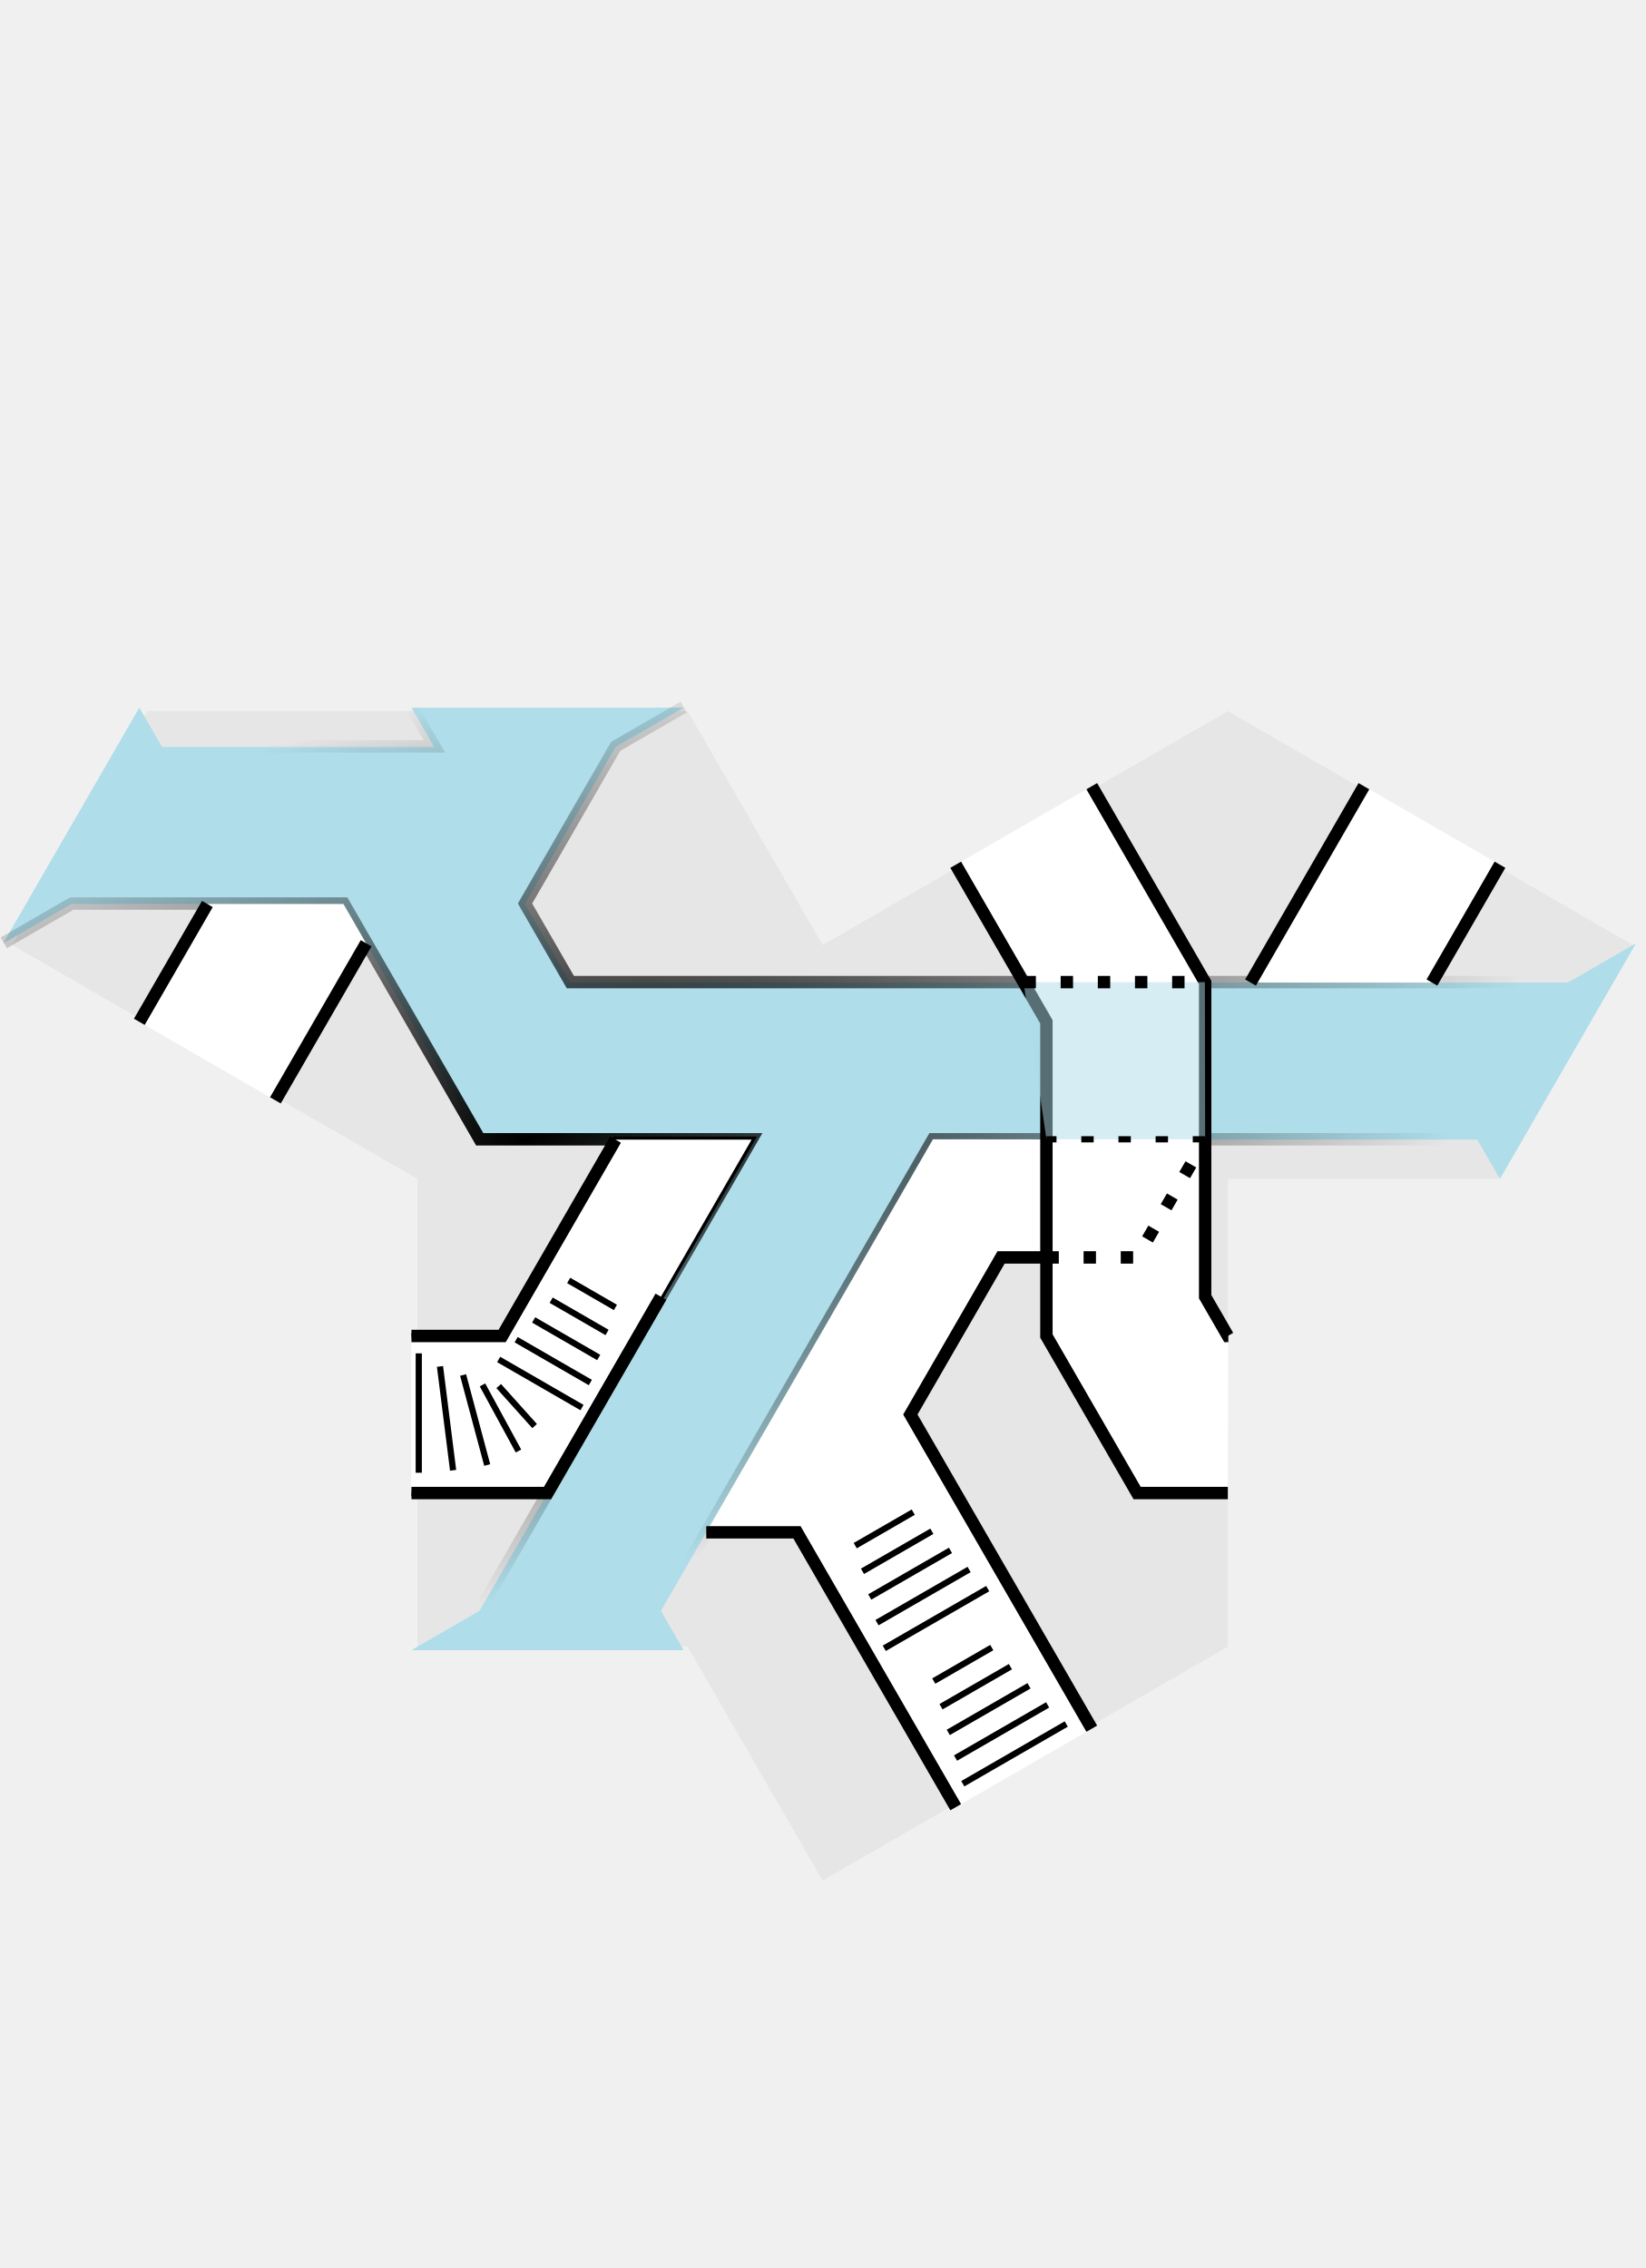
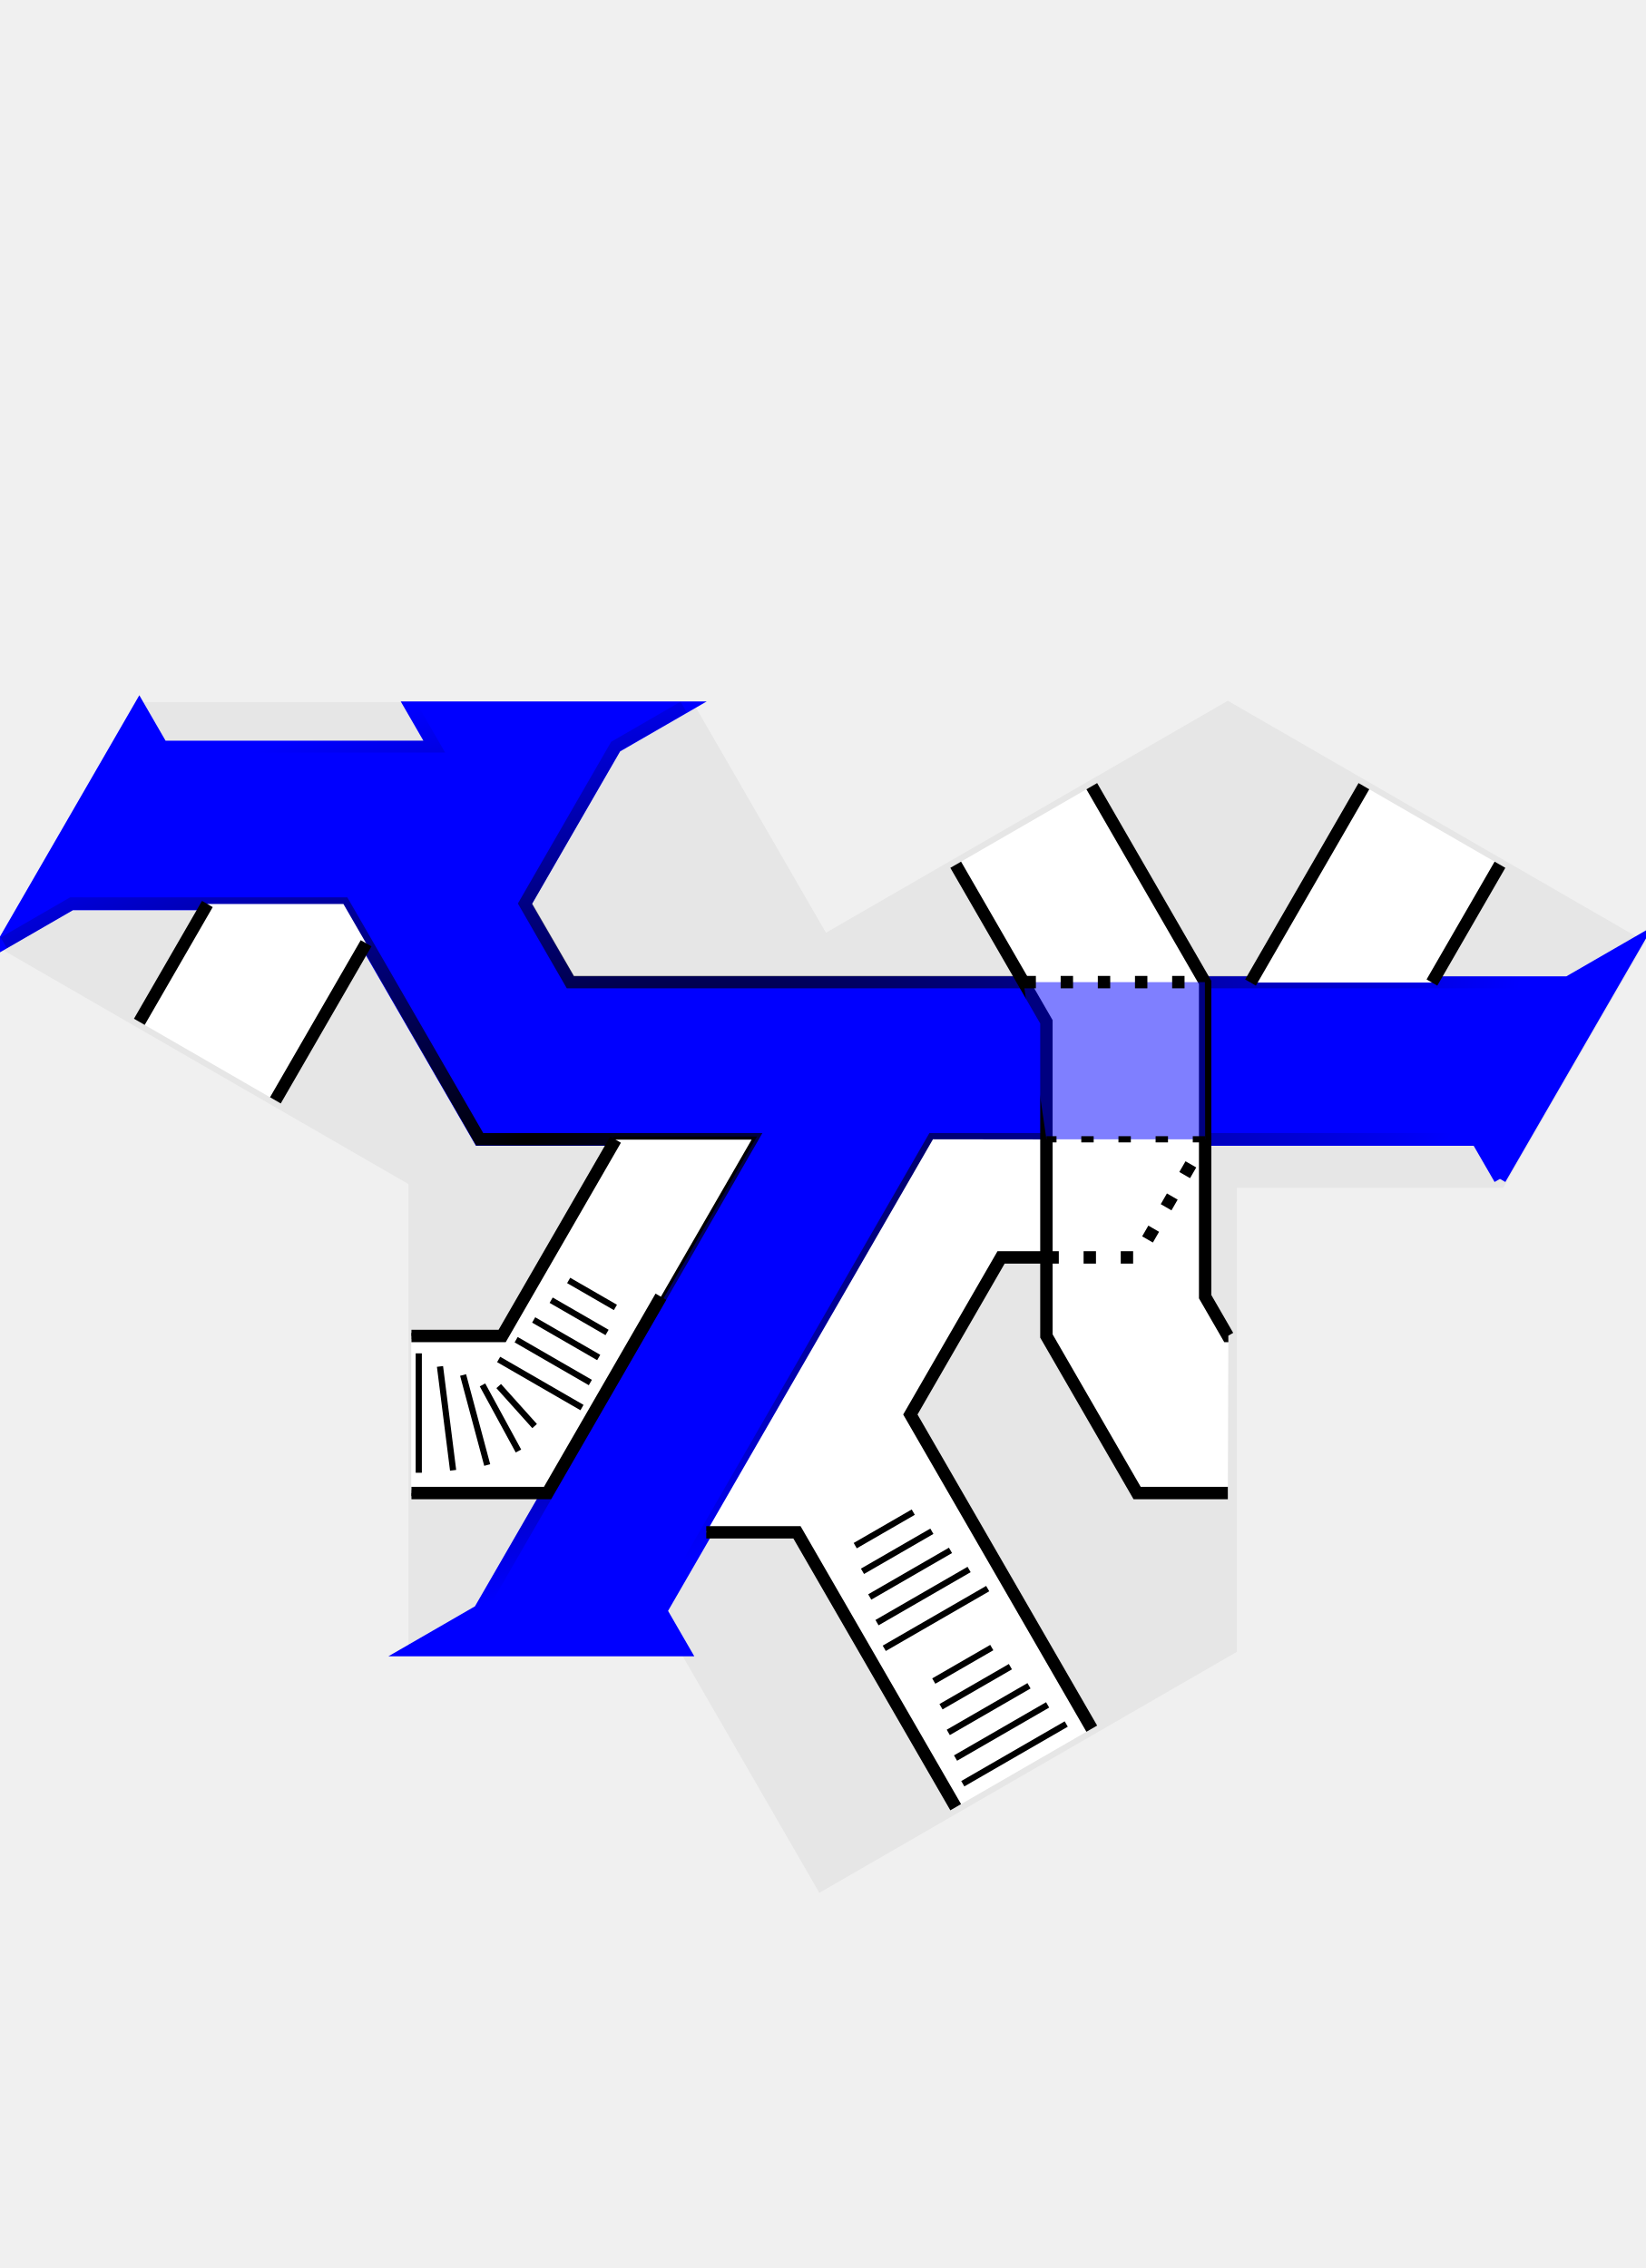
<svg xmlns="http://www.w3.org/2000/svg" xmlns:xlink="http://www.w3.org/1999/xlink" width="132.825mm" height="183.132mm" viewBox="-46.366 -53.116 182.732 96.257" version="1.1" id="svg5">
  <defs id="defs2">
    <linearGradient id="linearGradient935">
      <stop style="stop-color:#000000;stop-opacity:1;" offset="0" id="stop931" />
      <stop style="stop-color:#000000;stop-opacity:0;" offset="1" id="stop933" />
    </linearGradient>
    <radialGradient xlink:href="#linearGradient935" id="radialGradient937" cx="54.456" cy="2.869" fx="54.456" fy="2.869" r="52.977" gradientTransform="matrix(0.9117069,0.213867,-0.487994,2.080302,60.03804,30.46122)" gradientUnits="userSpaceOnUse" />
  </defs>
  <g id="layer1" transform="translate(-24.41474,76.56603)">
    <g id="g1594">
      <g id="g443" transform="matrix(0,-1,-1,0,84.41476,27.35703)">
-         <path style="opacity:1;fill:#e6e6e6;stroke:none;stroke-width:2;stroke-opacity:1;stop-color:#000000" d="M 103.923,60 129.904,105 155.885,90 V 30 l -25.981,-15 25.981,-45 -25.981,-45 -25.981,15 V -30 H 51.962 L 25.981,15 51.962,30 v 30 z" id="border" />
+         <path style="opacity:1;fill:#e6e6e6;stroke:#e6e6e6;stroke-width:2;stroke-opacity:1;stop-color:#000000" d="M 103.923,60 129.904,105 155.885,90 V 30 l -25.981,-15 25.981,-45 -25.981,-45 -25.981,15 V -30 H 51.962 L 25.981,15 51.962,30 v 30 z" id="border" />
        <g id="dungeon">
+           <path id="path13898" style="fill:#0000ff;fill-opacity:1;stroke:#0000ff;stroke-width:1.376;stop-color:#000000" d="m 103.924,-60.223 4.362,2.519 V 2.742 L 55.938,32.965 51.576,30.446 v 30.223 l 4.362,-7.556 52.348,-30.223 v 30.223 l 26.174,15.111 v 30.223 l -4.362,7.556 26.174,-15.111 -4.362,-2.519 V 58.15 l 4.362,2.519 V 30.446 l -4.362,7.556 -17.449,10.074 -8.725,-5.037 V -67.779 l 4.362,-7.556 -26.174,15.111" />
          <path id="path2230" style="fill:none;stroke:#000000;stroke-width:3.78;stop-color:#000000" d="M 167.058 335.809 L 167.059 335.81 " transform="matrix(0,-0.3639978,-0.3639978,0,234.8816,106.366)" />
-           <path id="path13898" style="fill:#afdde9;fill-opacity:1;stroke:none;stroke-width:1.376;stop-color:#000000" d="m 103.924,-60.223 4.362,2.519 V 2.742 L 55.938,32.965 51.576,30.446 v 30.223 l 4.362,-7.556 52.348,-30.223 v 30.223 l 26.174,15.111 v 30.223 l -4.362,7.556 26.174,-15.111 -4.362,-2.519 V 58.15 l 4.362,2.519 V 30.446 l -4.362,7.556 -17.449,10.074 -8.725,-5.037 V -67.779 l 4.362,-7.556 -26.174,15.111" />
          <path id="path2106" style="fill:none;stroke:url(#radialGradient937);stroke-width:1.376;stop-color:#000000;fill-opacity:1" d="m 103.957,-60.175 4.365,2.517 V 2.75 L 55.941,32.953 51.576,30.436 m 0,30.204 4.365,-7.551 52.381,-30.204 v 30.204 l 26.191,15.102 v 30.204 l -4.365,7.551 m 26.191,-15.102 -4.365,-2.517 V 58.123 l 4.365,2.517 m 0,-30.204 -4.365,7.551 -17.46,10.068 -8.73,-5.034 V -67.726 l 4.365,-7.551" />
          <path id="path8780" style="fill:#ffffff;stroke:none;stroke-width:1.376;stop-color:#000000" d="m 34.127,0.223 30.536,17.63 2e-5,10.074 43.66,-25.178 -0.037,-30.231 -13.087,7.556 V -4.814 L 77.75,5.26 42.851,-14.889" />
          <path id="path3237" style="fill:none;stroke:#000000;stroke-width:1.376;stop-color:#000000" d="M 34.127,0.223 64.663,17.853 V 27.927 M 42.851,-14.889 77.75,5.26 95.199,-4.814 V -19.926 l 13.087,-7.556" />
          <path id="path3245" style="fill:#ffffff;stroke:none;stroke-width:1.376;stop-color:#000000" d="m 69.025,-30 v 10.074 l 17.449,10.074 H 121.373 L 138.822,0.223 147.547,-14.889 125.735,-27.481 H 108.286 90.837 l -4.362,-2.519 v 0 -0.057" />
          <path id="path8372" style="fill:none;stroke:#000000;stroke-width:1.376;stop-color:#000000" d="M 138.822,0.223 121.373,-9.851 H 86.474 L 69.025,-19.926 V -30 M 147.547,-14.889 125.735,-27.481 H 108.286 90.837 l -4.362,-2.519 v 0 -0.057" />
-           <path id="path9455" style="fill:#afdde9;fill-opacity:0.5;stroke:none;stroke-width:3.78;stroke-miterlimit:4;stroke-dasharray:3.78, 7.559;stroke-dashoffset:0;stop-color:#000000" transform="matrix(0,-0.3639978,-0.3639978,0,234.8816,106.366)" d="m 312.287,299.724 h 55.351 l 0.077,47.968 h -48.434" />
+           <path id="path9455" style="fill:#0000ff;fill-opacity:0.5;stroke:none;stroke-width:3.78;stroke-miterlimit:4;stroke-dasharray:3.78, 7.559;stroke-dashoffset:0;stop-color:#000000" transform="matrix(0,-0.3639978,-0.3639978,0,234.8816,106.366)" d="m 312.287,299.724 h 55.351 l 0.077,47.968 h -48.434" />
          <path id="path14227" style="fill:none;stroke:#000000;stroke-width:3.78;stop-color:#000000;stroke-miterlimit:4;stroke-dasharray:3.78,7.559;stroke-dashoffset:0" d="M 319.282 383.746 L 346.957 383.746 L 367.715 347.793 " transform="matrix(0,-0.3639978,-0.3639978,0,234.8816,106.366)" />
          <path style="fill:none;fill-opacity:0.5;stroke:#000000;stroke-width:1.89;stroke-miterlimit:4;stroke-dasharray:3.78, 7.559;stroke-dashoffset:0;stop-color:#000000" d="M 367.715,347.692 H 319.281" transform="matrix(0,-0.3639978,-0.3639978,0,234.8816,106.366)" id="path14505" />
          <path style="fill:none;fill-opacity:0.5;stroke:#000000;stroke-width:3.78;stroke-miterlimit:4;stroke-dasharray:3.78, 7.559;stroke-dashoffset:0;stop-color:#000000" d="m 312.287,299.724 h 55.351" transform="matrix(0,-0.3639978,-0.3639978,0,234.8816,106.366)" id="path14408" />
        </g>
        <path style="fill:#ffffff;stroke:none;stroke-width:0.688;stop-color:#000000" d="M 147.547,-45.112 125.735,-32.519 v -20.149 l 13.087,-7.556" id="path7408" />
        <path style="fill:#ffffff;stroke:none;stroke-width:0.688;stop-color:#000000" d="m 112.648,75.78 17.449,-10.074 4.362,2.519 v 15.111 l -13.087,7.556" id="path7640" />
        <path style="fill:#ffffff;stroke:#000000;stroke-width:0.688;stop-color:#000000" d="M 86.474,60.669 V 50.595 L 108.286,38.002 V 22.89 L 69.025,45.557 v 15.111" id="path7642" />
        <path style="fill:none;stroke:#000000;stroke-width:1.376;stop-color:#000000" d="m 112.648,75.78 17.449,-10.074 m 4.362,17.63 -13.087,7.556" id="path7742" />
        <path style="fill:none;stroke:#000000;stroke-width:1.376;stop-color:#000000" d="M 147.547,-45.112 125.735,-32.519 m 0,-20.149 13.087,-7.556" id="path8160" />
        <path style="fill:#ffffff;stroke:none;stroke-width:0.688;stop-color:#000000" d="M 86.474,60.669 V 50.595 L 108.286,38.002 V 22.89 L 69.025,45.557 v 15.111" id="path14700" />
        <path style="fill:none;stroke:#000000;stroke-width:1.376;stop-color:#000000" d="M 86.474,60.669 V 50.595 L 108.286,38.002 M 69.025,60.669 V 45.557 L 90.837,32.965" id="path14702" />
        <rect style="fill:none;fill-opacity:0.5;stroke:none;stroke-width:1.376;stroke-miterlimit:4;stroke-dasharray:1.376, 2.751;stroke-dashoffset:0;stop-color:#000000" id="rect15114" width="10.074" height="17.449" x="-60.669" y="-86.474" transform="matrix(0,-1,-1,0,0,0)" />
        <path id="path4909" style="fill:none;stroke:#000000;stroke-width:0.688;stop-color:#000000" d="M 36.736,-0.564 43.369,-12.052 m 2.123,2.067 -5.905,10.227 m 2.851,0.806 5.177,-8.966 m 2.123,2.067 -4.449,7.706 m 2.851,0.806 3.721,-6.445" />
        <path id="path15306" style="fill:none;stroke:#000000;stroke-width:0.688;stop-color:#000000" d="M 84.546,59.857 H 71.28 m 0.273,-3.814 11.537,1.456 M 82.14,54.934 72.139,52.255 m 1.557,-3.47 7.342,3.994 m -0.129,-1.8 -4.443,-3.988" />
        <path id="path15308" style="fill:none;stroke:#000000;stroke-width:0.688;stop-color:#000000" d="M 51.778,8.158 58.411,-3.33 M 60.534,-1.264 54.63,8.964 m 2.851,0.806 5.177,-8.966 m 2.123,2.067 -4.449,7.706 m 2.851,0.806 3.721,-6.445" />
        <path id="path15310" style="fill:none;stroke:#000000;stroke-width:0.688;stop-color:#000000" d="m 83.866,50.985 -5.344,-9.256 m 2.781,-0.928 4.758,8.24 m 2.194,-1.944 -4.171,-7.224 m 2.781,-0.928 3.584,6.208 m 2.194,-1.944 -2.998,-5.192" />
      </g>
    </g>
  </g>
</svg>
